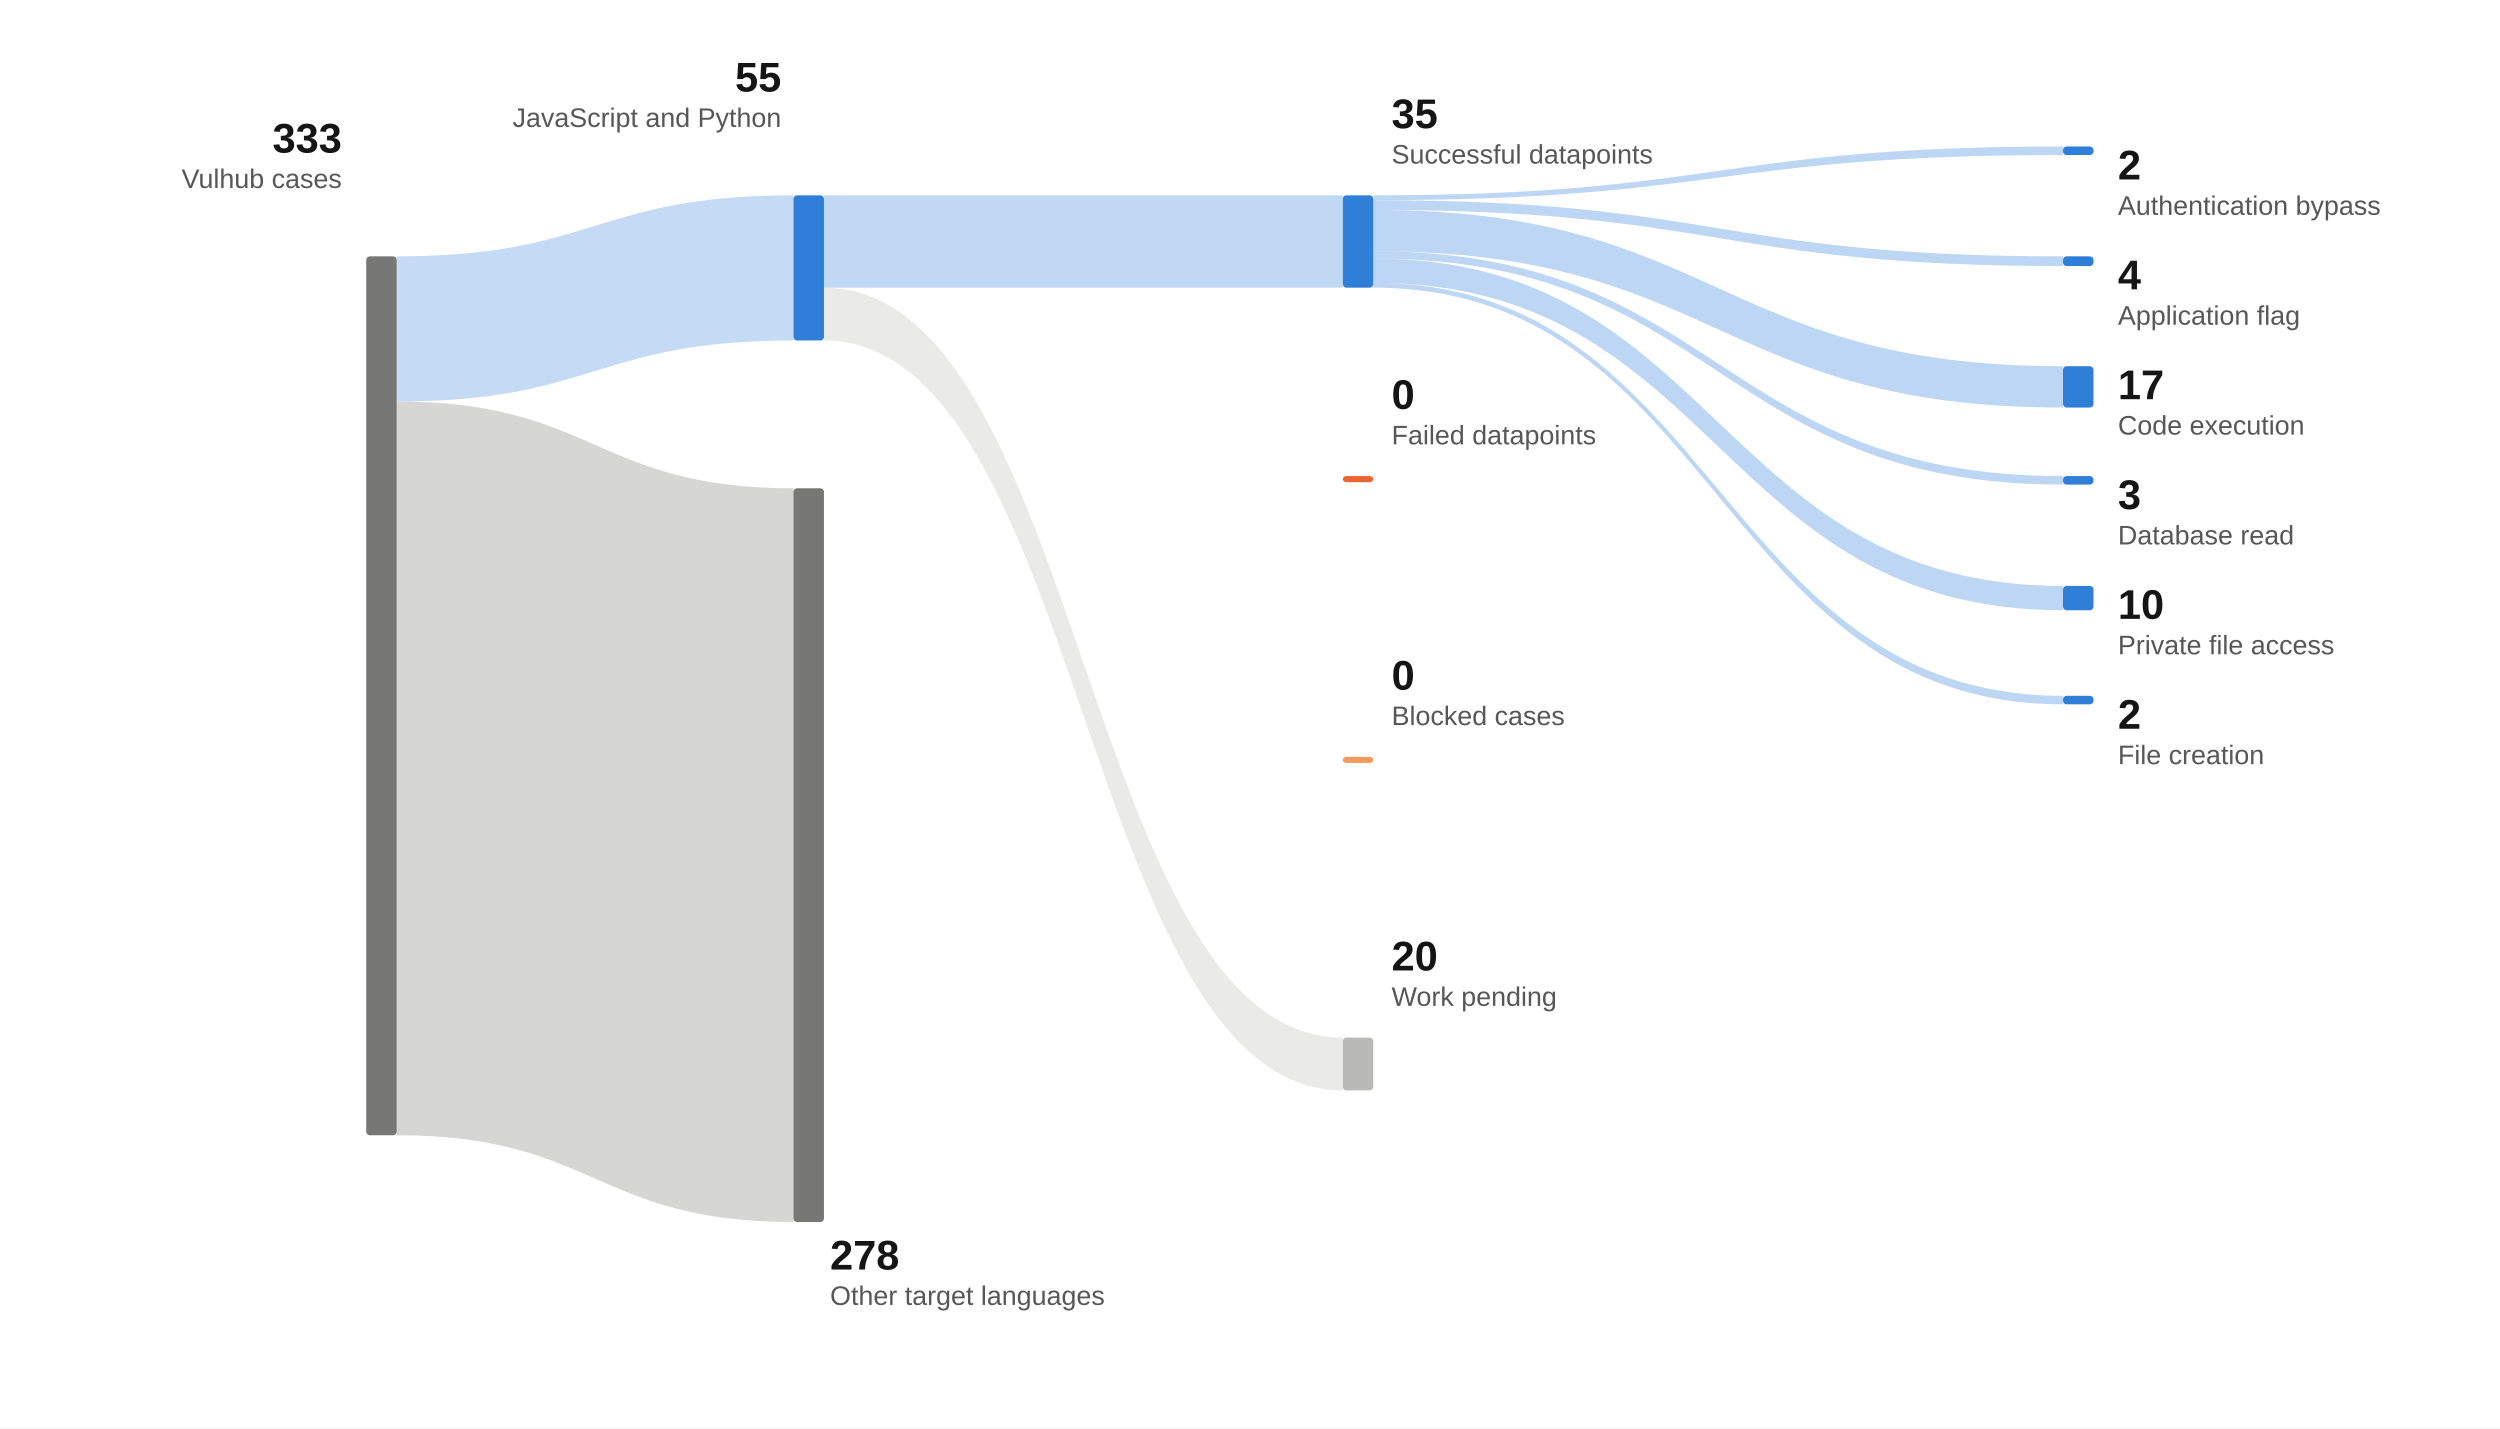
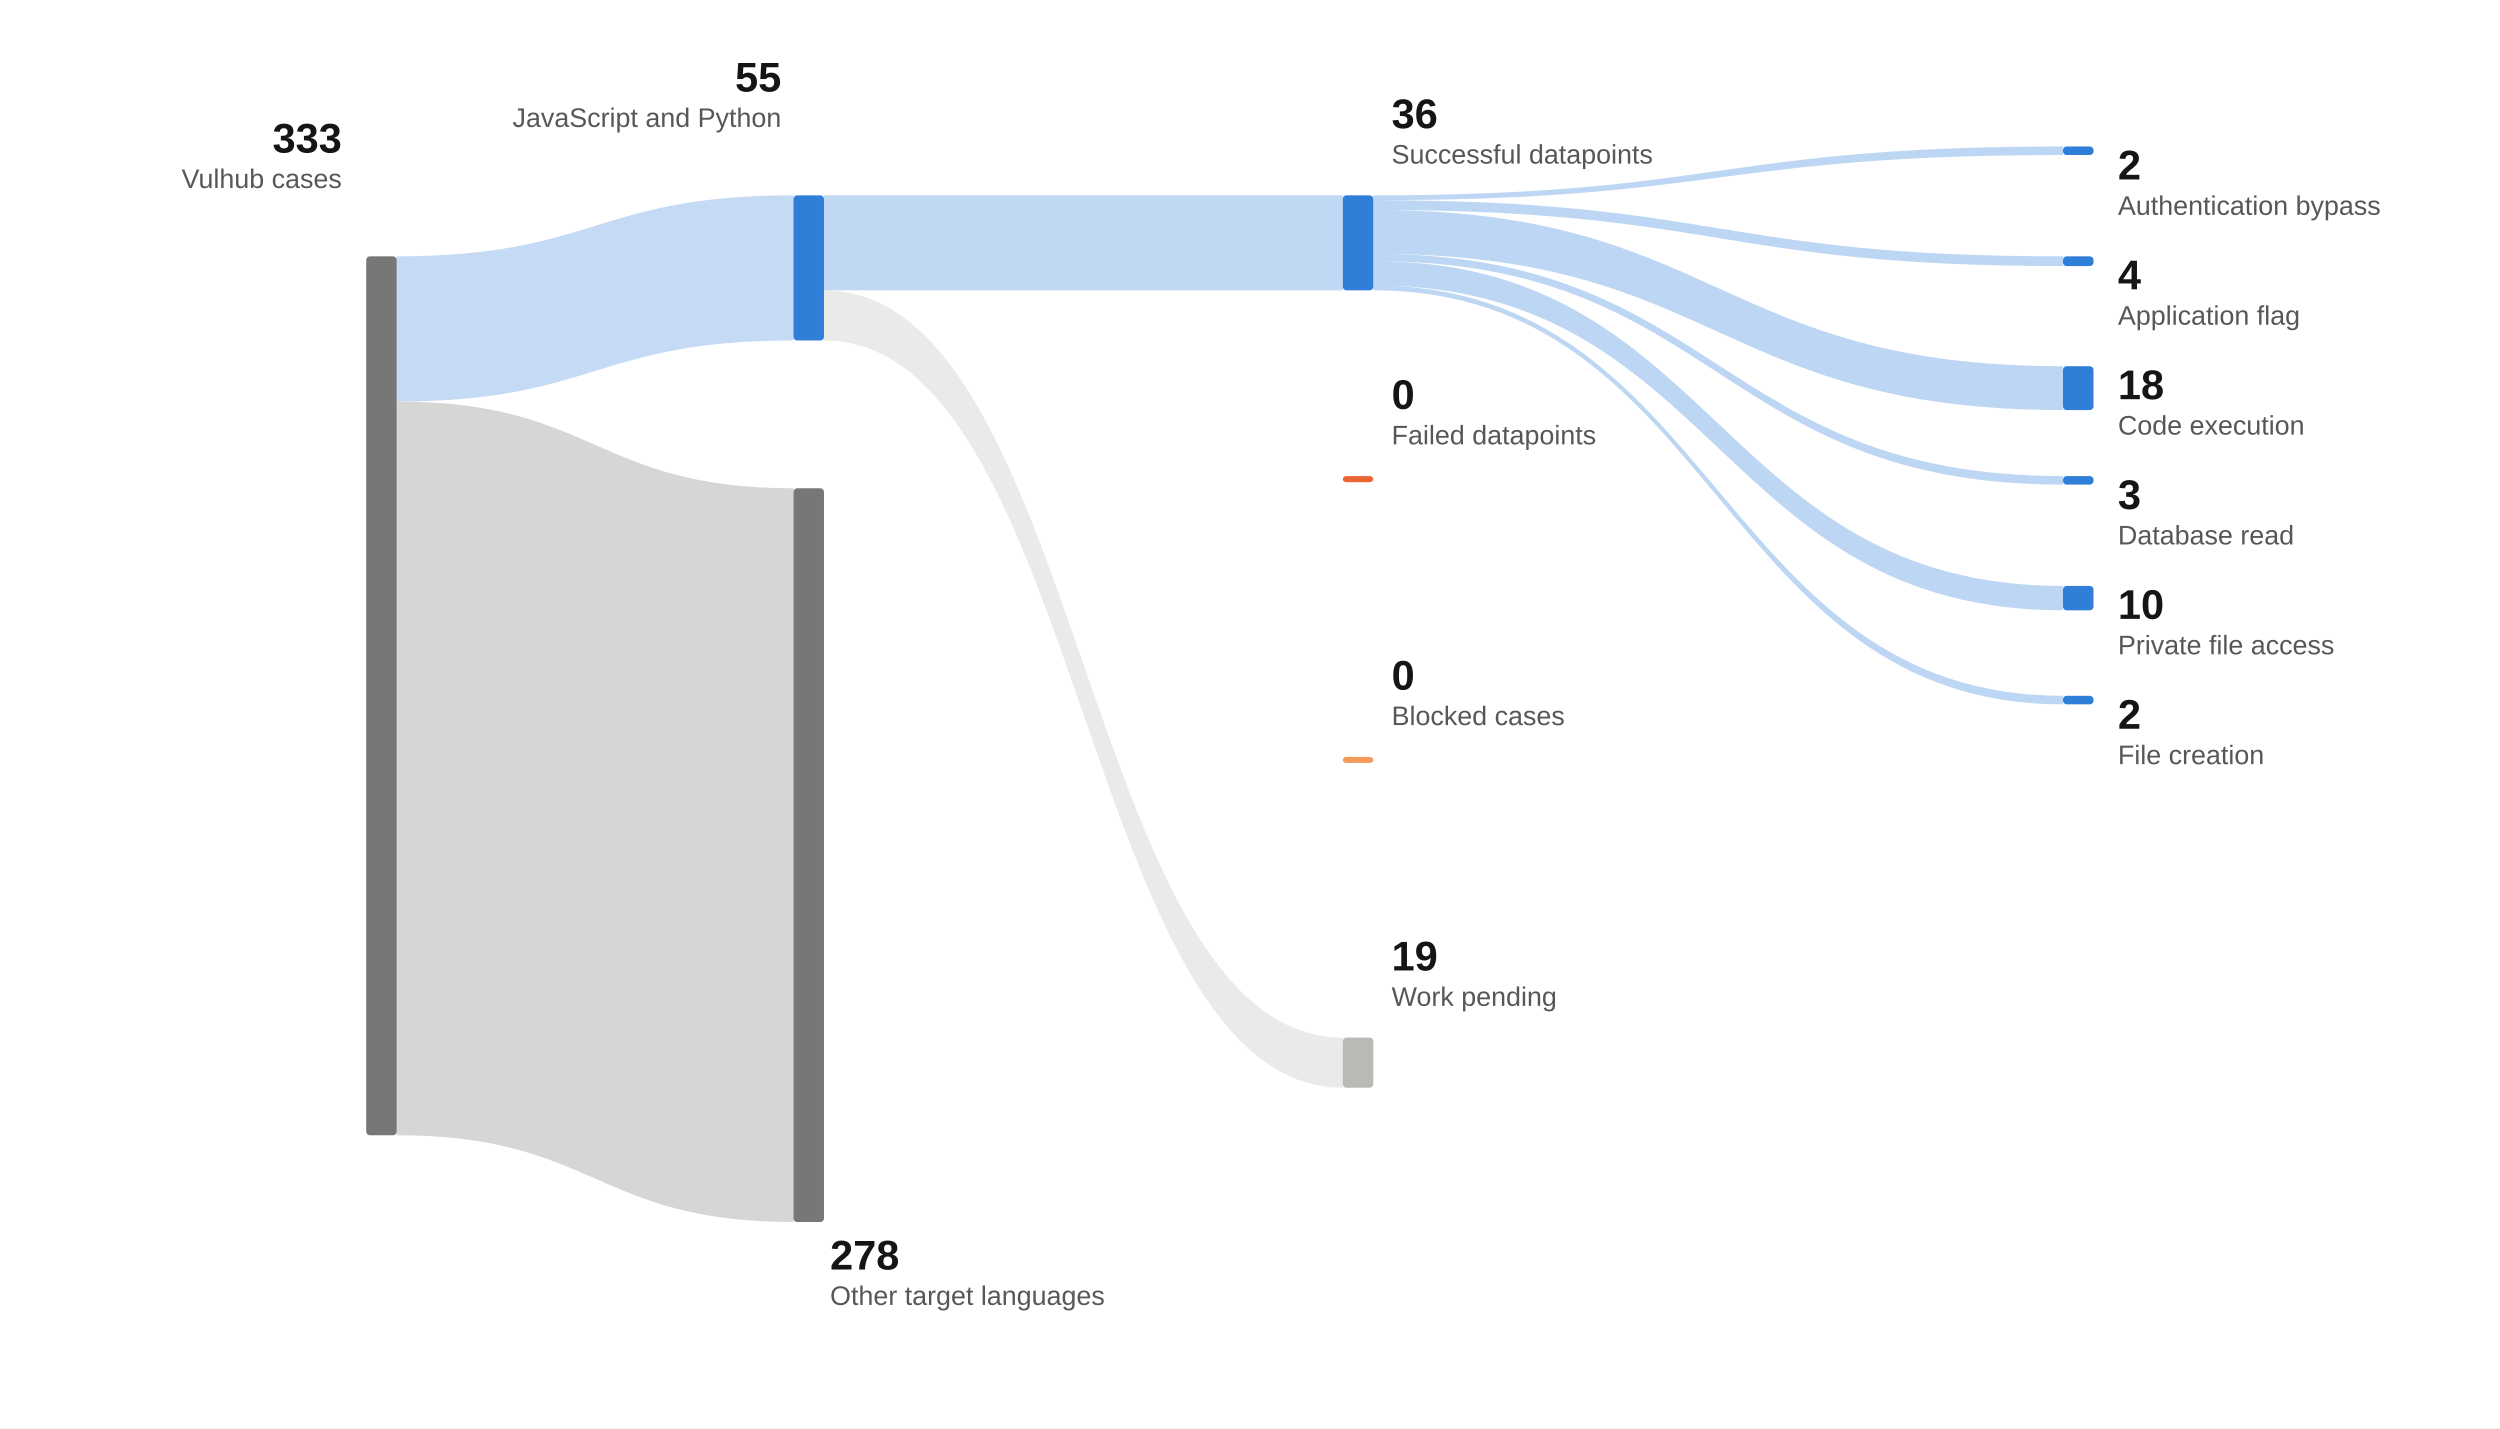
<svg xmlns="http://www.w3.org/2000/svg" width="2048" height="1170" viewBox="0 0 2048 1170">
  <style>.count{font:700 34px Arial,sans-serif;fill:#151515}.detail{font:22px Arial,sans-serif;fill:#575757}</style>
  <rect width="100%" height="100%" fill="#fff" />
  <path d="M325 210 C487.5 210 487.5 160 650 160 L650 278.919 C487.5 278.919 487.5 328.919 325 328.919 Z" fill="#3079d7" fill-opacity="0.28" />
  <path d="M325 328.919 C487.5 328.919 487.5 400 650 400 L650 1001.081 C487.5 1001.081 487.5 930.0 325 930.0 Z" fill="#aaa9a6" fill-opacity="0.48" />
-   <path d="M675 160.0 C887.5 160.0 887.5 160 1100 160 L1100 235.676 C887.5 235.676 887.5 235.676 675 235.676 Z" fill="#2f7ed8" fill-opacity="0.3" />
-   <path d="M675 235.676 C887.5 235.676 887.5 850 1100 850 L1100 893.243 C887.5 893.243 887.5 278.919 675 278.919 Z" fill="#b9b9b5" fill-opacity="0.3" />
-   <path d="M1125 160.0 C1407.5 160.0 1407.5 120 1690 120 L1690 127 C1407.5 127 1407.5 163.983 1125 163.983 Z" fill="#2f7ed8" fill-opacity="0.32" />
+   <path d="M675 160.0 C887.5 160.0 887.5 160 1100 160 L1100 237.838 C887.5 237.838 887.5 237.838 675 237.838 Z" fill="#2f7ed8" fill-opacity="0.3" />
+   <path d="M675 237.838 C887.5 237.838 887.5 850 1100 850 L1100 891.081 C887.5 891.081 887.5 278.919 675 278.919 Z" fill="#b9b9b5" fill-opacity="0.3" />
+   <path d="M1125 160.0 C1407.5 160.0 1407.5 120 1690 120 L1690 127 C1407.5 127 1407.5 163.992 1125 163.992 Z" fill="#2f7ed8" fill-opacity="0.32" />
  <rect x="1690" y="120" width="25" height="7" rx="3" fill="#2f7ed8" />
  <text x="1735" y="147" text-anchor="start" class="count">2</text>
  <text x="1735" y="176" text-anchor="start" class="detail">Authentication bypass</text>
-   <path d="M1125 163.983 C1407.5 163.983 1407.5 210 1690 210 L1690 217.966 C1407.5 217.966 1407.5 171.949 1125 171.949 Z" fill="#2f7ed8" fill-opacity="0.32" />
-   <rect x="1690" y="210" width="25" height="7.966" rx="3" fill="#2f7ed8" />
+   <path d="M1125 163.992 C1407.5 163.992 1407.5 210 1690 210 L1690 217.983 C1407.5 217.983 1407.5 171.975 1125 171.975 Z" fill="#2f7ed8" fill-opacity="0.32" />
+   <rect x="1690" y="210" width="25" height="7.983" rx="3" fill="#2f7ed8" />
  <text x="1735" y="237" text-anchor="start" class="count">4</text>
  <text x="1735" y="266" text-anchor="start" class="detail">Application flag</text>
-   <path d="M1125 171.949 C1407.5 171.949 1407.5 300 1690 300 L1690 333.855 C1407.5 333.855 1407.5 205.804 1125 205.804 Z" fill="#2f7ed8" fill-opacity="0.32" />
-   <rect x="1690" y="300" width="25" height="33.855" rx="3" fill="#2f7ed8" />
-   <text x="1735" y="327" text-anchor="start" class="count">17</text>
+   <path d="M1125 171.975 C1407.5 171.975 1407.5 300 1690 300 L1690 335.925 C1407.5 335.925 1407.5 207.9 1125 207.9 Z" fill="#2f7ed8" fill-opacity="0.32" />
+   <rect x="1690" y="300" width="25" height="35.925" rx="3" fill="#2f7ed8" />
+   <text x="1735" y="327" text-anchor="start" class="count">18</text>
  <text x="1735" y="356" text-anchor="start" class="detail">Code execution</text>
-   <path d="M1125 205.804 C1407.5 205.804 1407.5 390 1690 390 L1690 397 C1407.5 397 1407.5 211.778 1125 211.778 Z" fill="#2f7ed8" fill-opacity="0.32" />
+   <path d="M1125 207.9 C1407.5 207.9 1407.5 390 1690 390 L1690 397 C1407.5 397 1407.5 213.888 1125 213.888 Z" fill="#2f7ed8" fill-opacity="0.32" />
  <rect x="1690" y="390" width="25" height="7" rx="3" fill="#2f7ed8" />
  <text x="1735" y="417" text-anchor="start" class="count">3</text>
  <text x="1735" y="446" text-anchor="start" class="detail">Database read</text>
-   <path d="M1125 211.778 C1407.5 211.778 1407.5 480 1690 480 L1690 499.915 C1407.5 499.915 1407.5 231.693 1125 231.693 Z" fill="#2f7ed8" fill-opacity="0.32" />
-   <rect x="1690" y="480" width="25" height="19.915" rx="3" fill="#2f7ed8" />
+   <path d="M1125 213.888 C1407.5 213.888 1407.5 480 1690 480 L1690 499.958 C1407.5 499.958 1407.5 233.846 1125 233.846 Z" fill="#2f7ed8" fill-opacity="0.32" />
+   <rect x="1690" y="480" width="25" height="19.958" rx="3" fill="#2f7ed8" />
  <text x="1735" y="507" text-anchor="start" class="count">10</text>
  <text x="1735" y="536" text-anchor="start" class="detail">Private file access</text>
-   <path d="M1125 231.693 C1407.5 231.693 1407.5 570 1690 570 L1690 577 C1407.5 577 1407.5 235.676 1125 235.676 Z" fill="#2f7ed8" fill-opacity="0.32" />
+   <path d="M1125 233.846 C1407.5 233.846 1407.5 570 1690 570 L1690 577 C1407.5 577 1407.5 237.838 1125 237.838 Z" fill="#2f7ed8" fill-opacity="0.32" />
  <rect x="1690" y="570" width="25" height="7" rx="3" fill="#2f7ed8" />
  <text x="1735" y="597" text-anchor="start" class="count">2</text>
  <text x="1735" y="626" text-anchor="start" class="detail">File creation</text>
  <rect x="300" y="210" width="25" height="720" rx="3" fill="#777775" />
  <rect x="650" y="160" width="25" height="118.919" rx="3" fill="#2f7ed8" />
  <rect x="650" y="400" width="25" height="601.081" rx="3" fill="#777775" />
  <text x="280" y="125" text-anchor="end" class="count">333</text>
  <text x="280" y="154" text-anchor="end" class="detail">Vulhub cases</text>
  <text x="640" y="75" text-anchor="end" class="count">55</text>
  <text x="640" y="104" text-anchor="end" class="detail">JavaScript and Python</text>
  <text x="680" y="1040" text-anchor="start" class="count">278</text>
  <text x="680" y="1069" text-anchor="start" class="detail">Other target languages</text>
-   <rect x="1100" y="160" width="25" height="75.676" rx="3" fill="#2f7ed8" />
-   <text x="1140" y="105" text-anchor="start" class="count">35</text>
+   <rect x="1100" y="160" width="25" height="77.838" rx="3" fill="#2f7ed8" />
+   <text x="1140" y="105" text-anchor="start" class="count">36</text>
  <text x="1140" y="134" text-anchor="start" class="detail">Successful datapoints</text>
  <rect x="1100" y="390" width="25" height="5" rx="3" fill="#ed6434" />
  <text x="1140" y="335" text-anchor="start" class="count">0</text>
  <text x="1140" y="364" text-anchor="start" class="detail">Failed datapoints</text>
  <rect x="1100" y="620" width="25" height="5" rx="3" fill="#f49a5b" />
  <text x="1140" y="565" text-anchor="start" class="count">0</text>
  <text x="1140" y="594" text-anchor="start" class="detail">Blocked cases</text>
-   <rect x="1100" y="850" width="25" height="43.243" rx="3" fill="#b9b9b5" />
-   <text x="1140" y="795" text-anchor="start" class="count">20</text>
+   <rect x="1100" y="850" width="25" height="41.081" rx="3" fill="#b9b9b5" />
+   <text x="1140" y="795" text-anchor="start" class="count">19</text>
  <text x="1140" y="824" text-anchor="start" class="detail">Work pending</text>
</svg>
